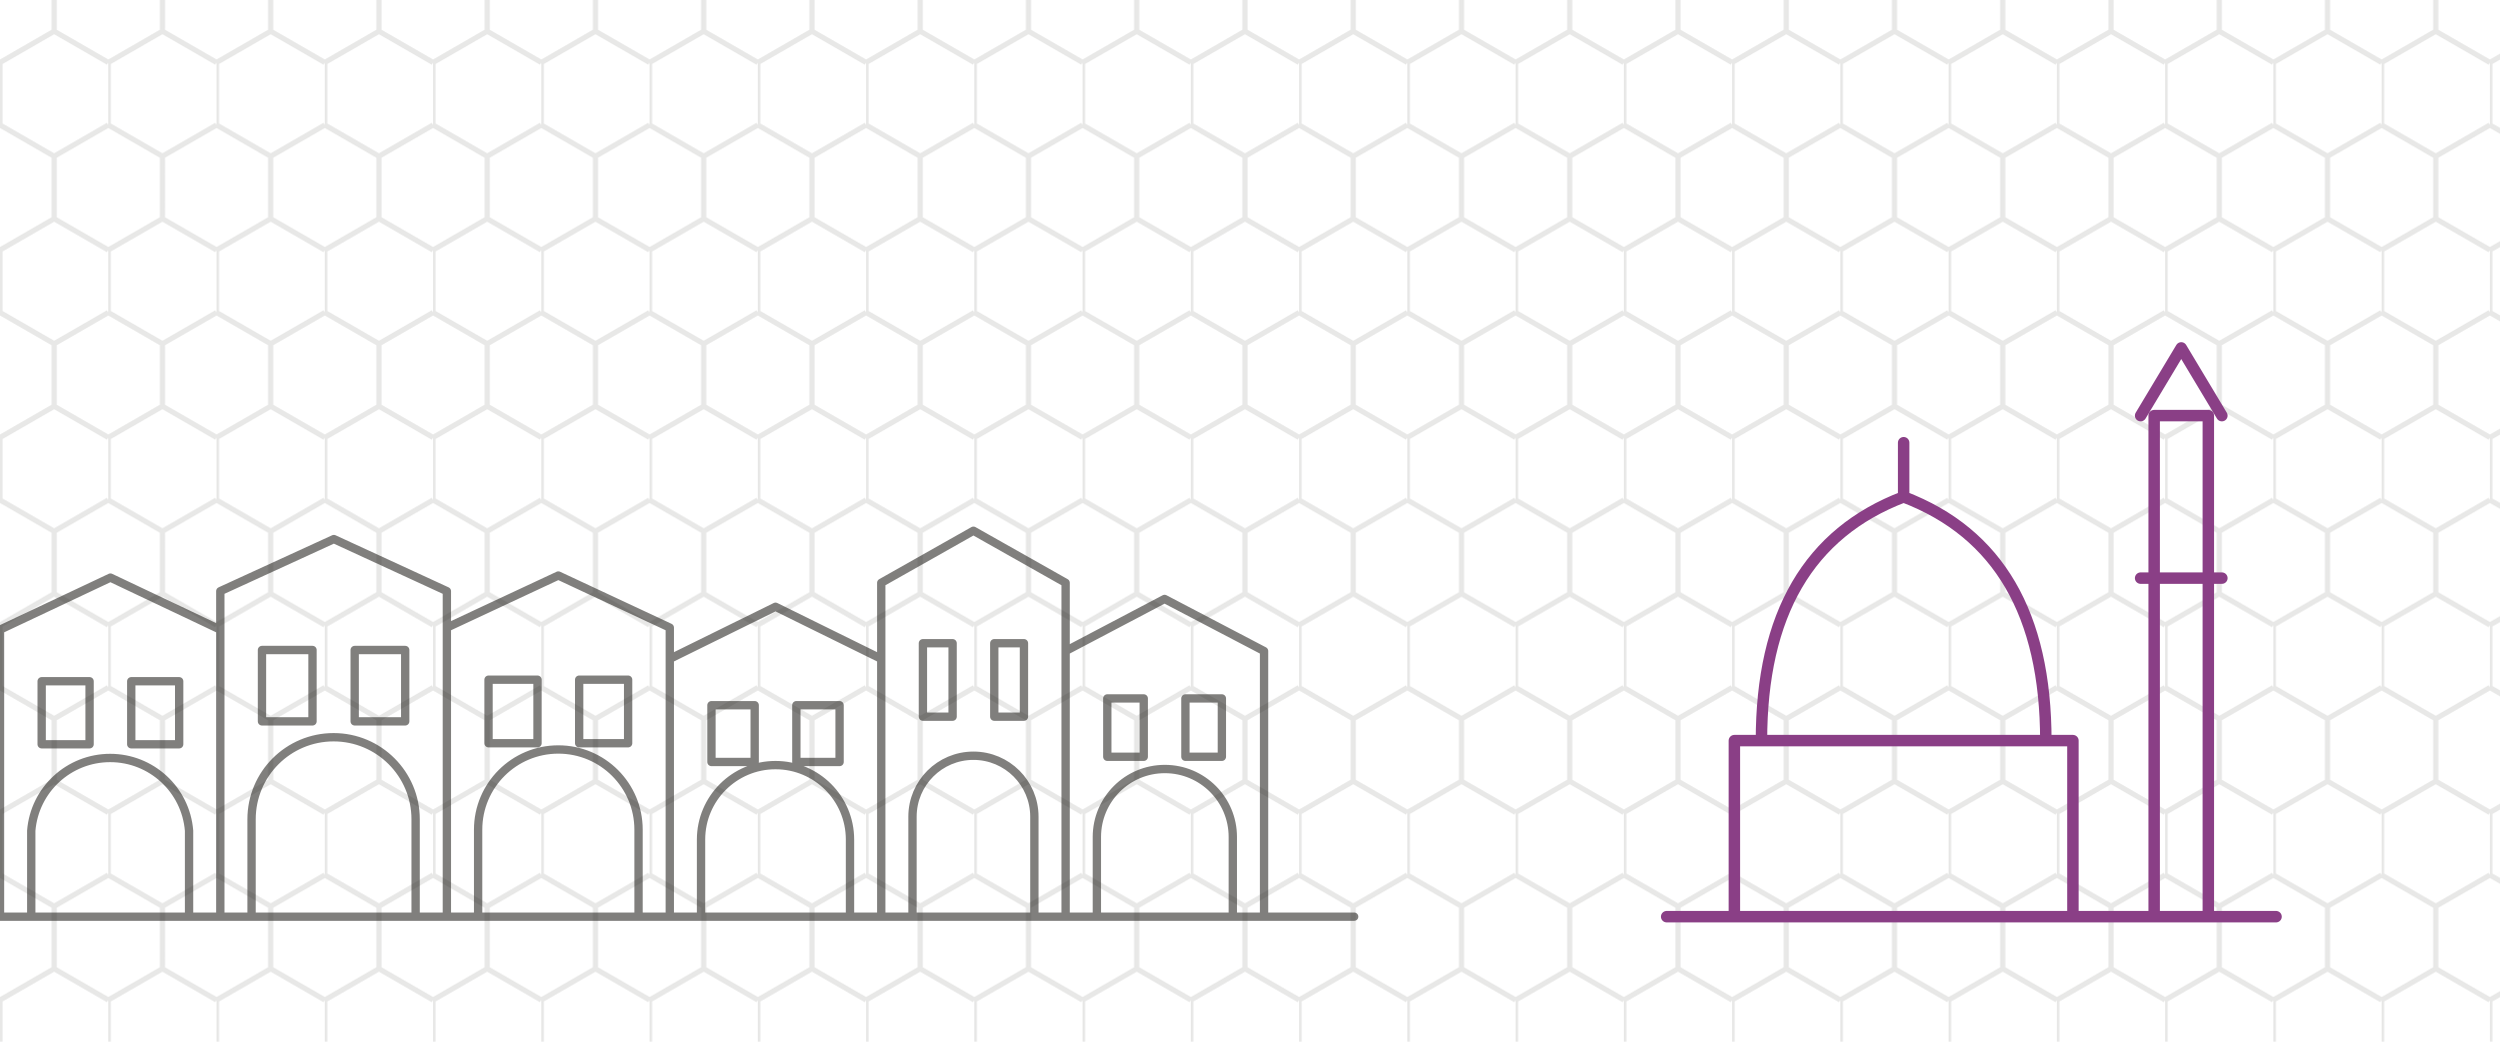
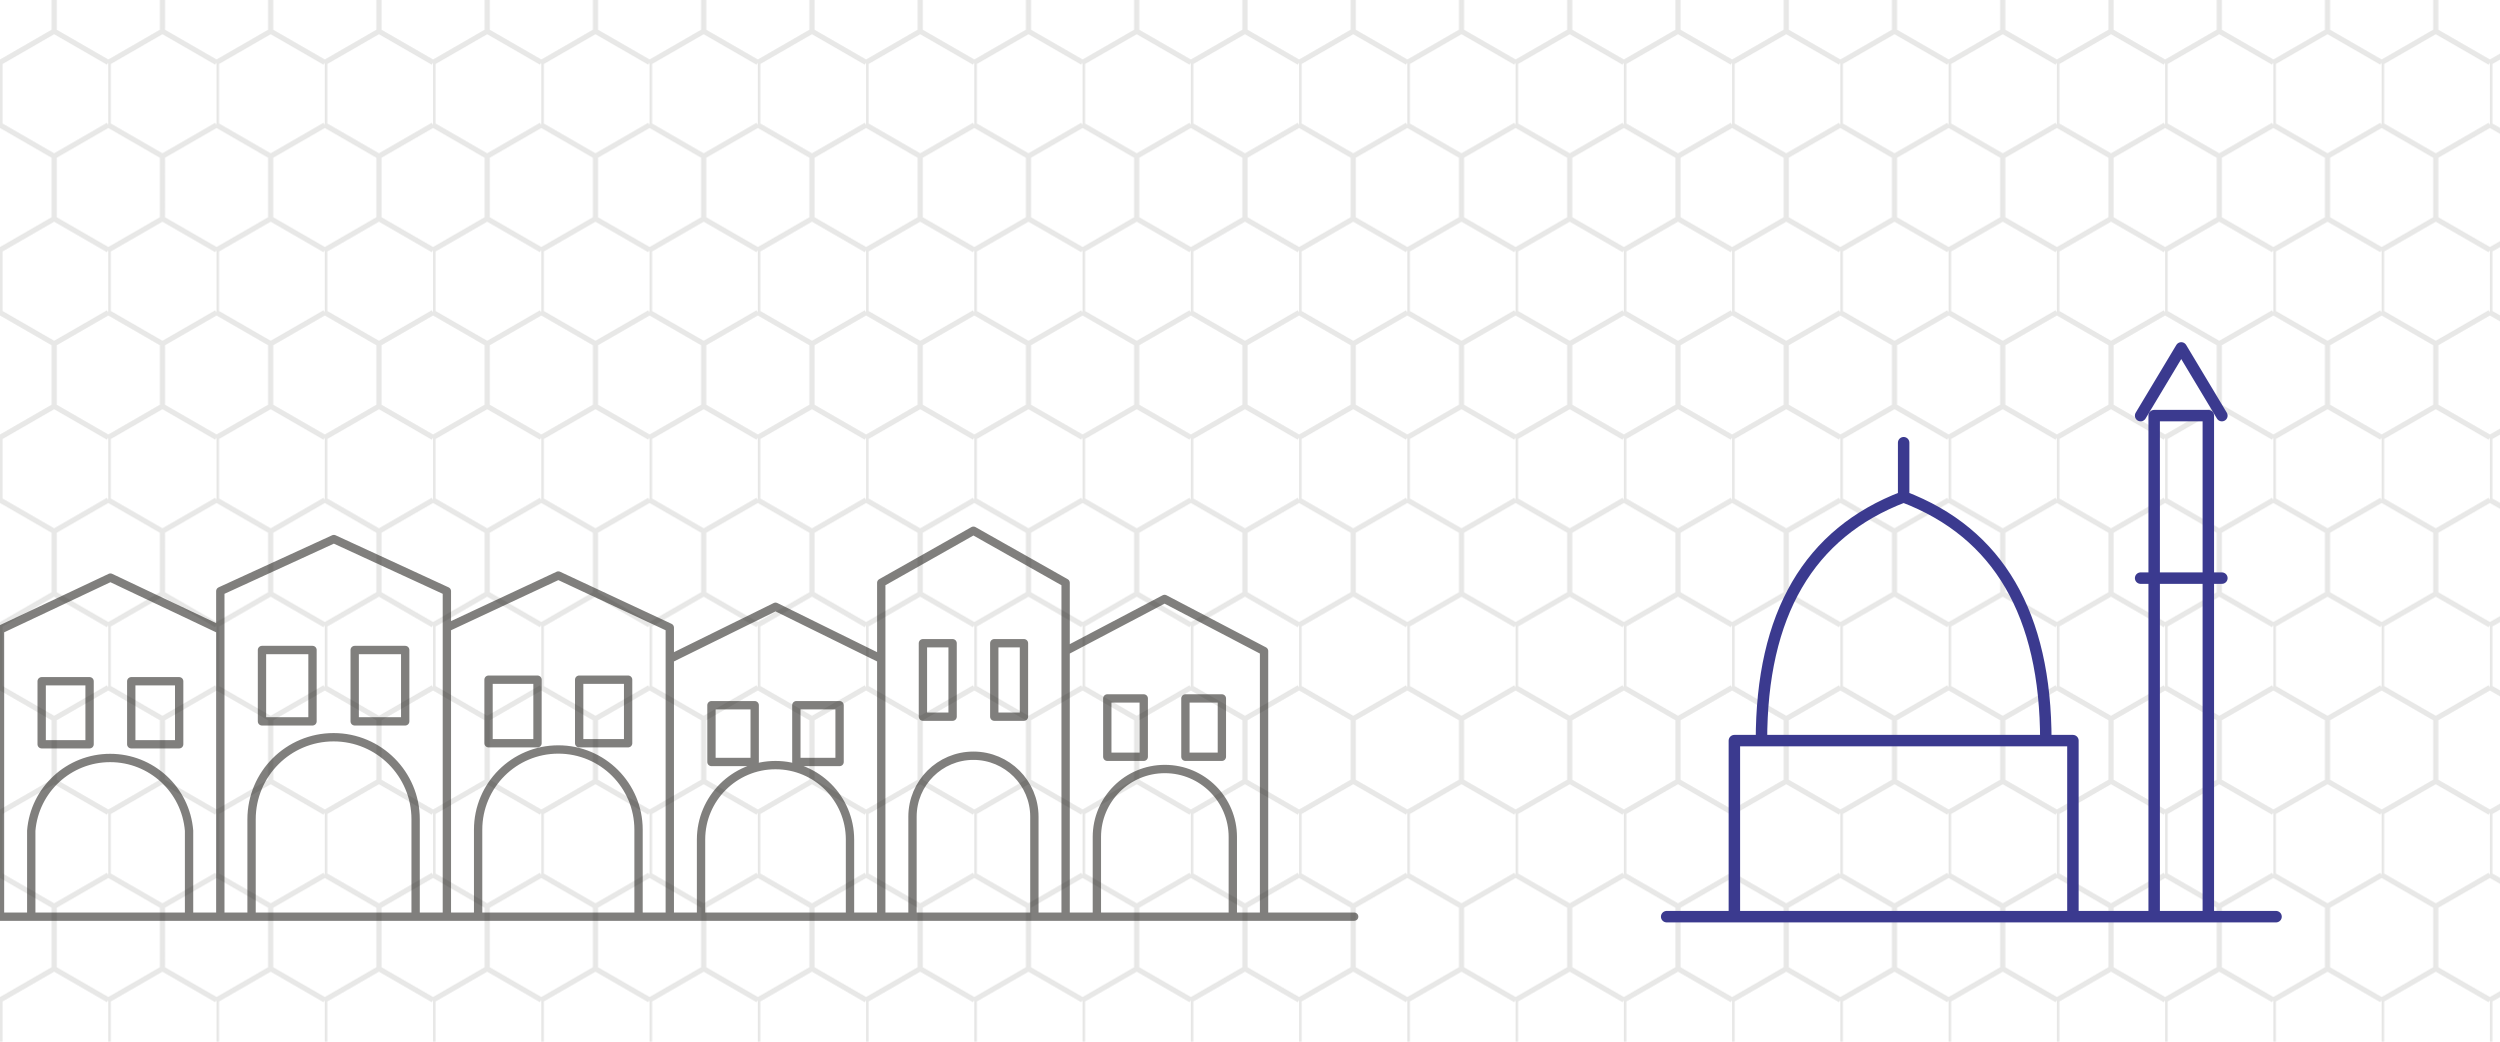
<svg xmlns="http://www.w3.org/2000/svg" viewBox="0 0 480 200" width="480" height="200" preserveAspectRatio="xMidYMax slice">
-   <style>.p{fill:none;stroke:#191613;stroke-opacity:0.1;stroke-width:1}.g{fill:none;stroke:#191613;stroke-opacity:0.12;stroke-width:1;stroke-linecap:round}.l{fill:none;stroke:#191613;stroke-opacity:0.55;stroke-width:1.6;stroke-linecap:round;stroke-linejoin:round}.a{fill:none;stroke:#8A3F86;stroke-width:2.2;stroke-linecap:round;stroke-linejoin:round}.f{fill:#8A3F86;fill-opacity:.9}@media (prefers-color-scheme:dark){.p,.g,.l{stroke:#F5EEDF}.a{stroke:#E3A3DC}.f{fill:#E3A3DC}}</style>
+   <style>.p{fill:none;stroke:#191613;stroke-opacity:0.1;stroke-width:1}.g{fill:none;stroke:#191613;stroke-opacity:0.12;stroke-width:1;stroke-linecap:round}.l{fill:none;stroke:#191613;stroke-opacity:0.55;stroke-width:1.6;stroke-linecap:round;stroke-linejoin:round}.a{fill:none;stroke:#3B3A8F;stroke-width:2.2;stroke-linecap:round;stroke-linejoin:round}.f{fill:#3B3A8F;fill-opacity:.9}@media (prefers-color-scheme:dark){.p,.g,.l{stroke:#F5EEDF}.a{stroke:#9C9BEF}.f{fill:#9C9BEF}}</style>
  <defs>
    <pattern id="t" width="20.785" height="36" patternUnits="userSpaceOnUse">
      <path class="p" d="M10.4 0V6L0 12V24L10.4 30V36M10.4 6L20.8 12M10.4 30L20.8 24" />
    </pattern>
  </defs>
  <rect width="480" height="200" fill="url(#t)" />
  <path class="l" d="M0 176H260M0 176V120.9L21.2 110.9L42.3 120.9V176M6 176V159.5A15.2 15.2 0 0 1 36.3 159.5V176M8 130.8h9.2v12.1h-9.2zM25.2 130.8h9.2v12.1h-9.2zM42.3 176V113.5L64.1 103.5L85.8 113.5V176M48.3 176V157.3A15.7 15.7 0 0 1 79.8 157.3V176M50.3 124.8h9.7v13.7h-9.7zM68.1 124.8h9.7v13.7h-9.7zM85.8 176V120.5L107.2 110.5L128.6 120.5V176M91.8 176V159.3A15.4 15.4 0 0 1 122.6 159.3V176M93.8 130.5h9.4v12.2h-9.4zM111.2 130.5h9.4v12.2h-9.4zM128.6 176V126.5L148.9 116.5L169.2 126.5V176M134.6 176V161.2A14.3 14.3 0 0 1 163.2 161.2V176M136.6 135.4h8.3v10.9h-8.3zM152.9 135.4h8.3v10.9h-8.3zM169.2 176V111.9L186.9 101.9L204.6 111.9V176M175.2 176V156.8A11.7 11.7 0 0 1 198.6 156.8V176M177.2 123.5h5.7v14.1h-5.7zM190.9 123.5h5.7v14.1h-5.7zM204.6 176V125L223.6 115L242.7 125V176M210.6 176V160.7A13 13 0 0 1 236.7 160.7V176M212.6 134.1h7v11.2h-7zM227.6 134.1h7v11.2h-7z" />
  <path class="a" d="M320 176h117M333 176v-33.8h65v33.8M338.2 142.2Q338.2 105.8 365.5 95.4Q392.8 105.8 392.8 142.2M365.5 95.4v-10.4M413.6 176v-96.2h10.4v96.2M411 79.8l7.8 -13l7.8 13M411 111h15.6" />
</svg>
